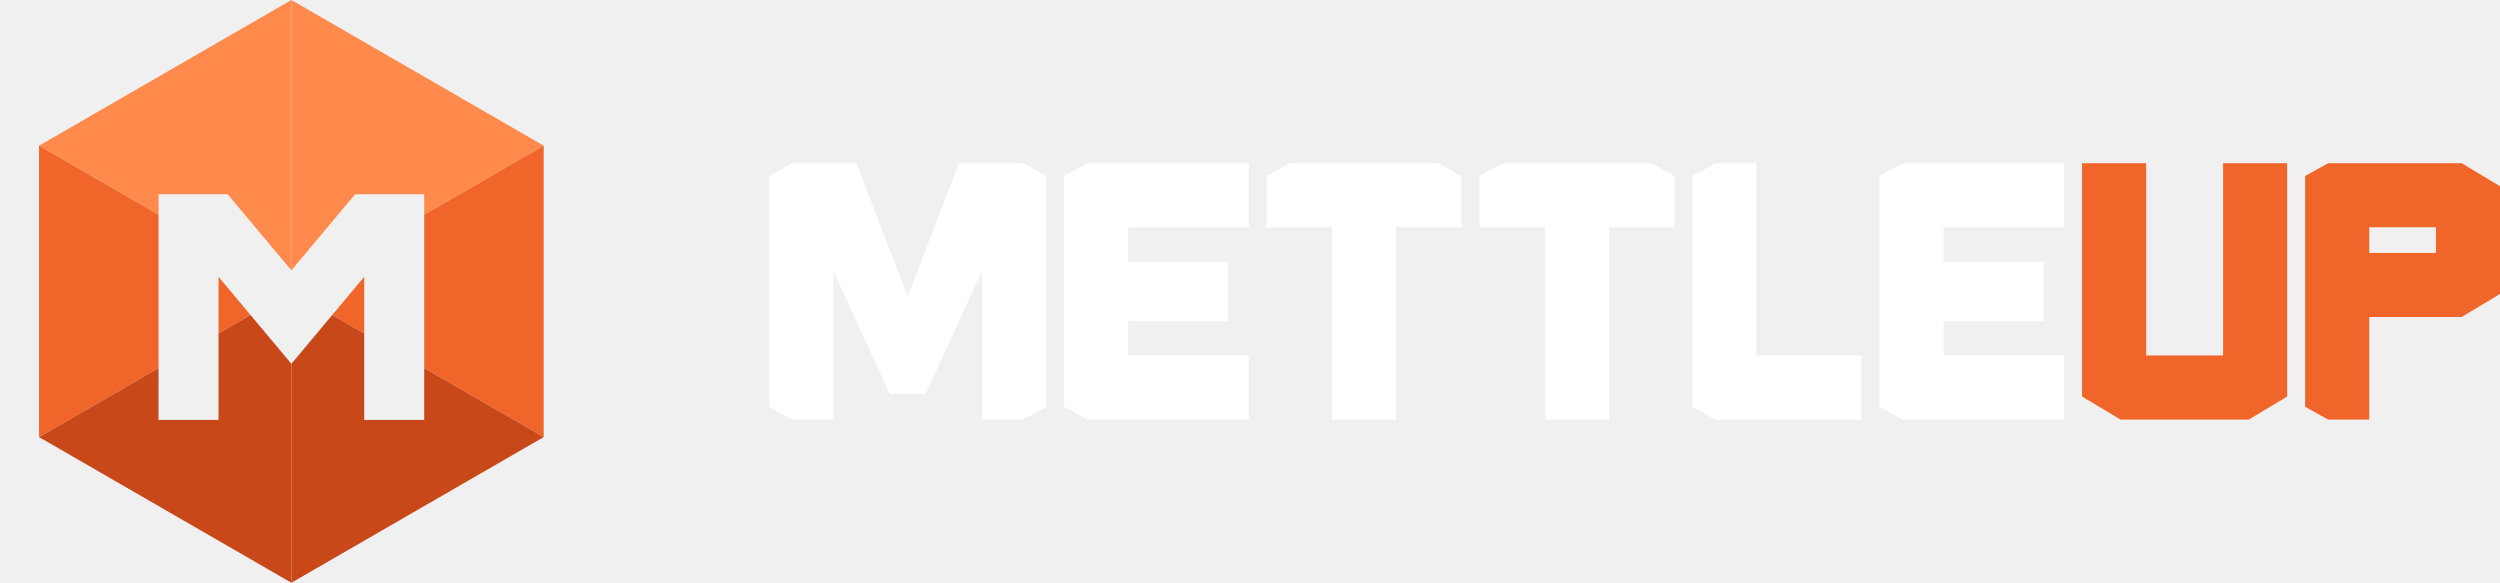
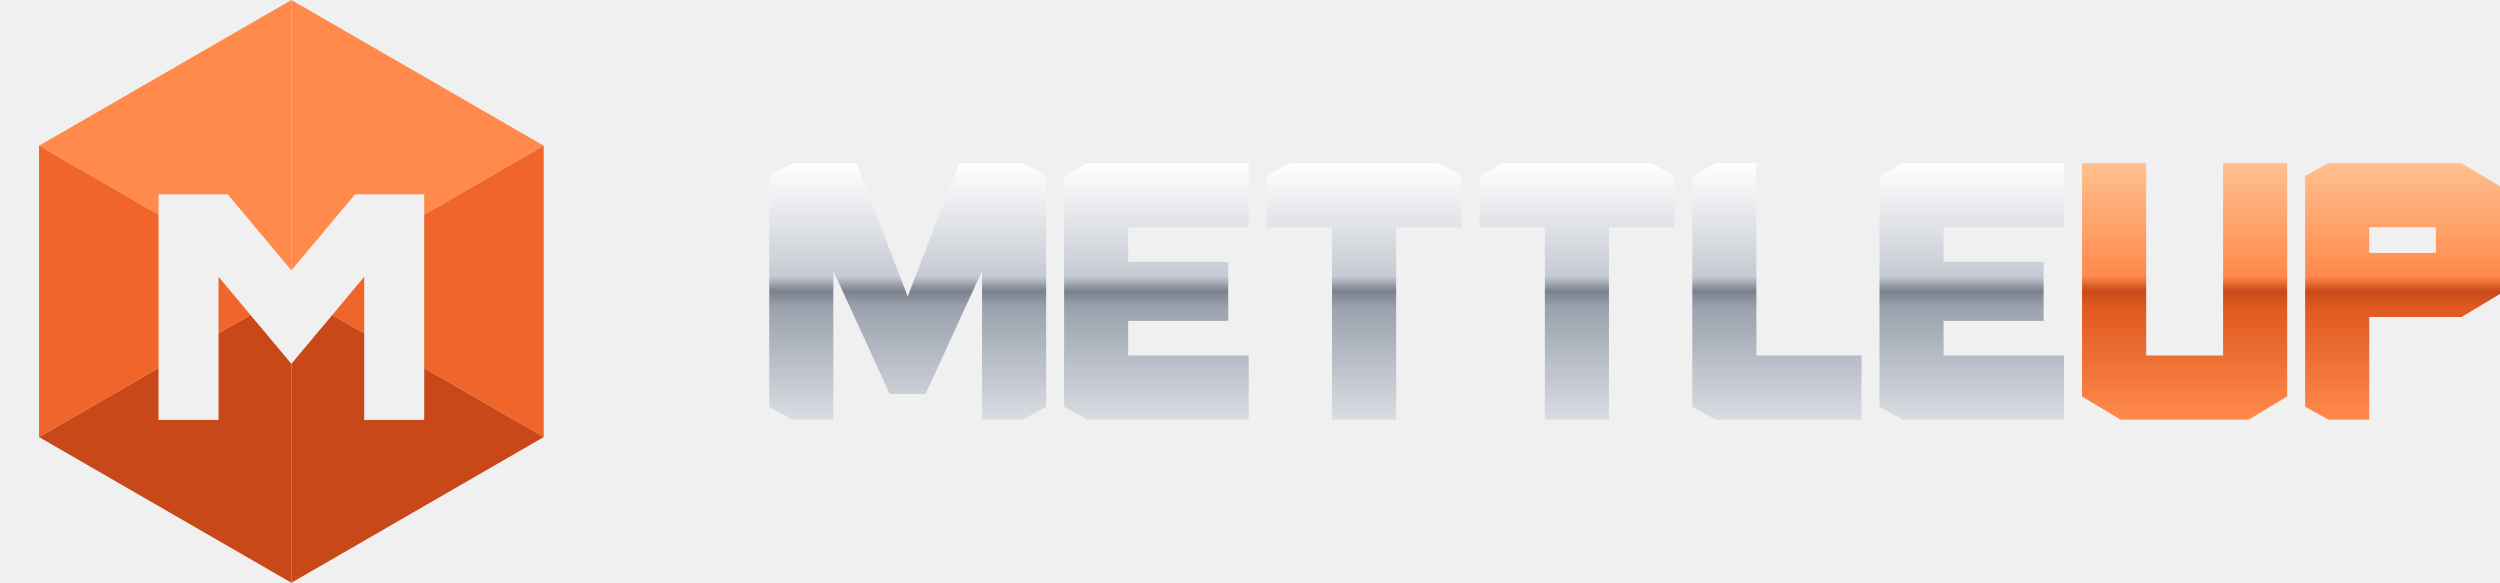
<svg xmlns="http://www.w3.org/2000/svg" viewBox="0 0 1750.32 408" width="111.54" height="26">
+   <defs>
+     <linearGradient id="mus" gradientUnits="userSpaceOnUse" x1="0" y1="0" x2="0" y2="100">
+       <stop offset="0" stop-color="#FFFFFF" />
+       <stop offset="0.44" stop-color="#C6CBD3" />
+       <stop offset="0.5" stop-color="#7A818C" />
+       <stop offset="0.56" stop-color="#9BA2AD" />
+       <stop offset="1" stop-color="#D9DDE3" />
+     </linearGradient>
+     <linearGradient id="muf" gradientUnits="userSpaceOnUse" x1="0" y1="0" x2="0" y2="100">
+       <stop offset="0" stop-color="#FFC08F" />
+       <stop offset="0.44" stop-color="#FF8A4C" />
+       <stop offset="0.5" stop-color="#C9481A" />
+       <stop offset="0.56" stop-color="#E0581F" />
+       <stop offset="1" stop-color="#FF8A4C" />
+     </linearGradient>
+   </defs>
  <g transform="translate(-52 -52)">
    <path d="M256 256 L79.33 154 L256 52ZM256 241.29 L256 241.29 L211.39 188 L163 188 L163 202.31 L256 256Z" fill="#FF8A4C" />
    <path d="M256 256 L256 52 L432.67 154ZM349 202.31 L349 188 L300.61 188 L256 241.29 L256 241.29 L256 256Z" fill="#FF8A4C" />
    <path d="M256 256 L432.67 154 L432.67 358ZM284.62 272.53 L307 245.8 L307 285.44 L349 309.69 L349 202.31 L256 256Z" fill="#F0662A" />
    <path d="M256 256 L79.33 358 L79.33 154ZM205 285.44 L205 245.8 L227.38 272.53 L256 256 L163 202.31 L163 309.69Z" fill="#F0662A" />
    <path d="M256 256 L432.67 358 L256 460ZM256 306.71 L256 306.71 L284.62 272.53 L307 285.44 L307 346 L349 346 L349 309.69 L256 256Z" fill="#C9481A" />
    <path d="M256 256 L256 460 L79.33 358ZM205 346 L205 285.44 L227.38 272.53 L256 306.71 L256 306.71 L256 256 L163 309.69 L163 346Z" fill="#C9481A" />
  </g>
  <g transform="translate(538.56 114.24) scale(1.7952)">
-     <path d="M0 95L0 5L9 0L34 0L54 52L74 0L99 0L108 5L108 95L99 100L83 100L83 42L61 90L47 90L25 42L25 100L9 100ZM124 0L187 0L187 25L140 25L140 38.5L179 38.5L179 61.5L140 61.5L140 75L187 75L187 100L124 100L115 95L115 5ZM203 0L261 0L270 5L270 25L244.5 25L244.5 100L219.5 100L219.5 25L194 25L194 5ZM286 0L344 0L353 5L353 25L327.5 25L327.5 100L302.5 100L302.5 25L277 25L277 5ZM369 0L385 0L385 75L426 75L426 100L369 100L360 95L360 5ZM442 0L505 0L505 25L458 25L458 38.5L497 38.5L497 61.5L458 61.5L458 75L505 75L505 100L442 100L433 95L433 5Z" fill="#FFFFFF" />
-     <path d="M512 0L537 0L537 75L567 75L567 0L592 0L592 91L577 100L527 100L512 91ZM599 95L599 5L608 0L660 0L675 9L675 51L660 60L624 60L624 100L608 100ZM624 35L650 35L650 25L624 25Z" fill="#F0662A" />
+     <path d="M0 95L0 5L9 0L34 0L54 52L74 0L99 0L108 5L108 95L99 100L83 100L83 42L61 90L47 90L25 42L25 100L9 100ZM124 0L187 0L187 25L140 25L140 38.5L179 38.5L179 61.5L140 61.5L140 75L187 75L187 100L124 100L115 95L115 5ZM203 0L261 0L270 5L270 25L244.5 25L244.5 100L219.5 100L219.5 25L194 25L194 5ZM286 0L344 0L353 5L353 25L327.5 25L327.5 100L302.5 100L302.5 25L277 25L277 5ZM369 0L385 0L385 75L426 75L426 100L369 100L360 95L360 5ZM442 0L505 0L505 25L458 25L458 38.5L497 38.5L497 61.5L458 61.5L458 75L505 75L505 100L442 100L433 95L433 5Z" fill="url(#mus)" />
+     <path d="M512 0L537 0L537 75L567 75L567 0L592 0L592 91L577 100L527 100L512 91ZM599 95L599 5L608 0L660 0L675 9L675 51L660 60L624 60L624 100L608 100ZM624 35L650 35L650 25L624 25Z" fill="url(#muf)" />
  </g>
</svg>
